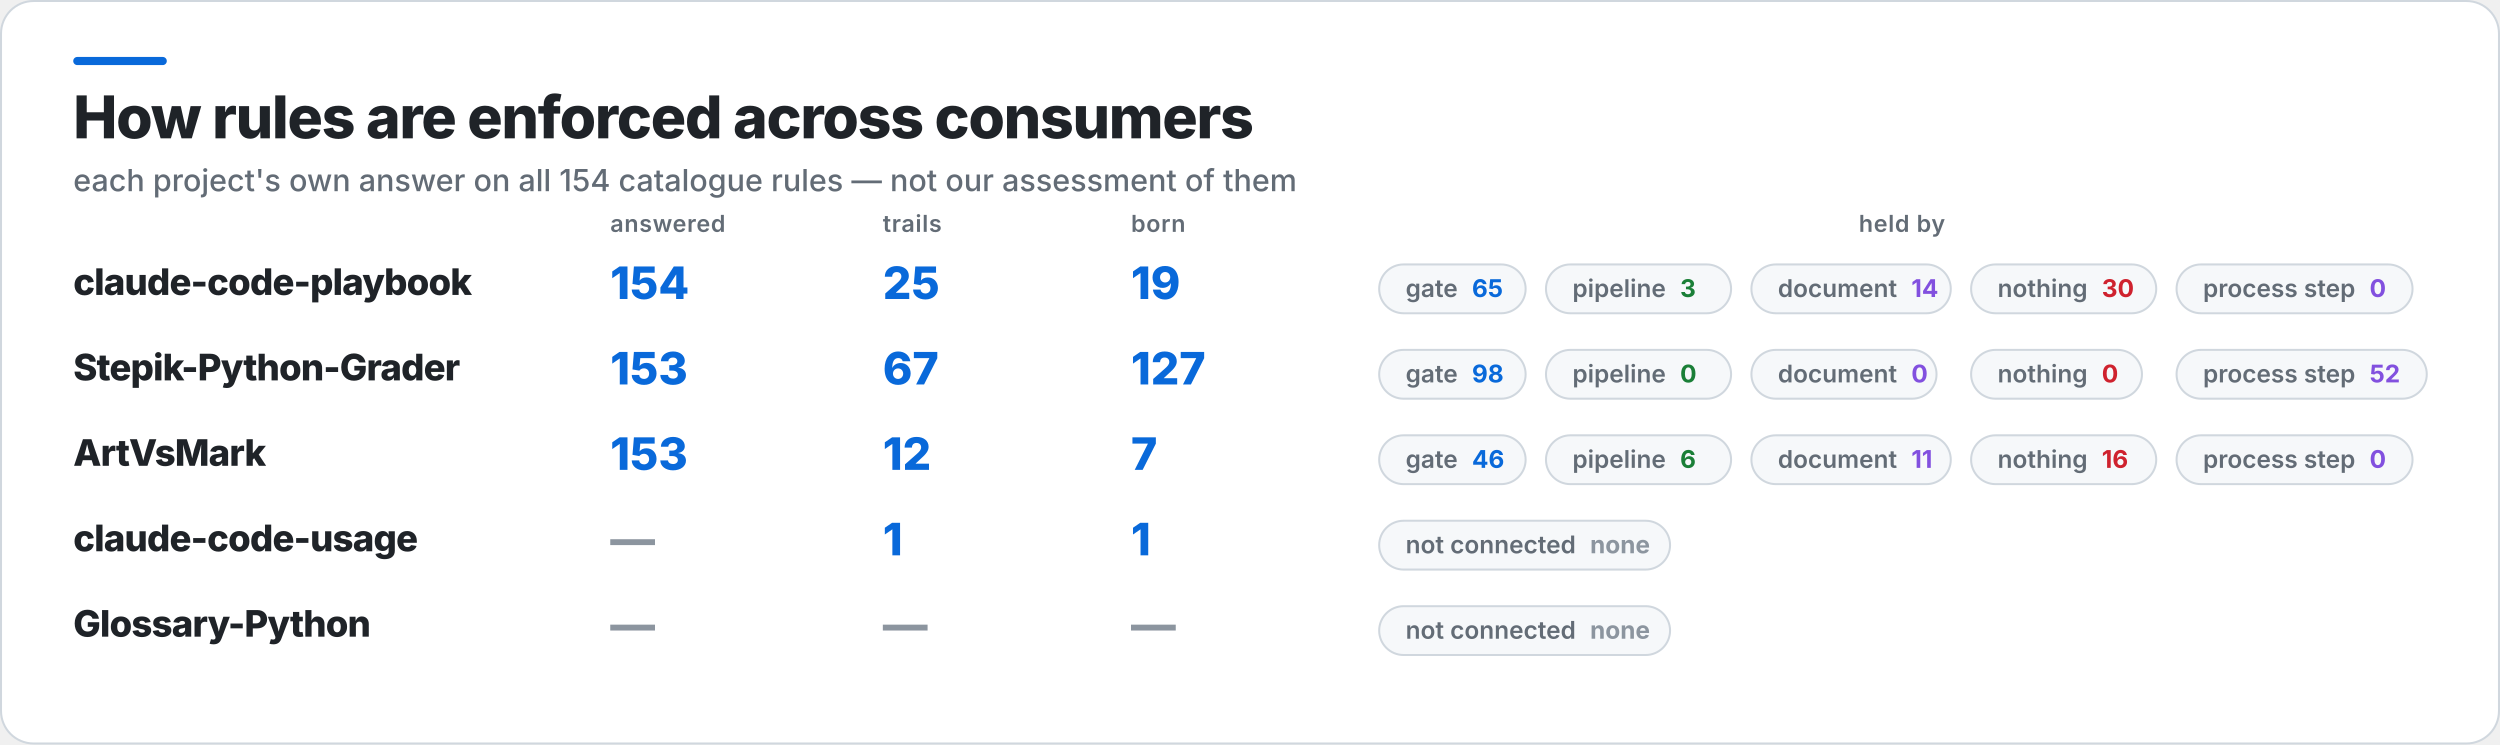
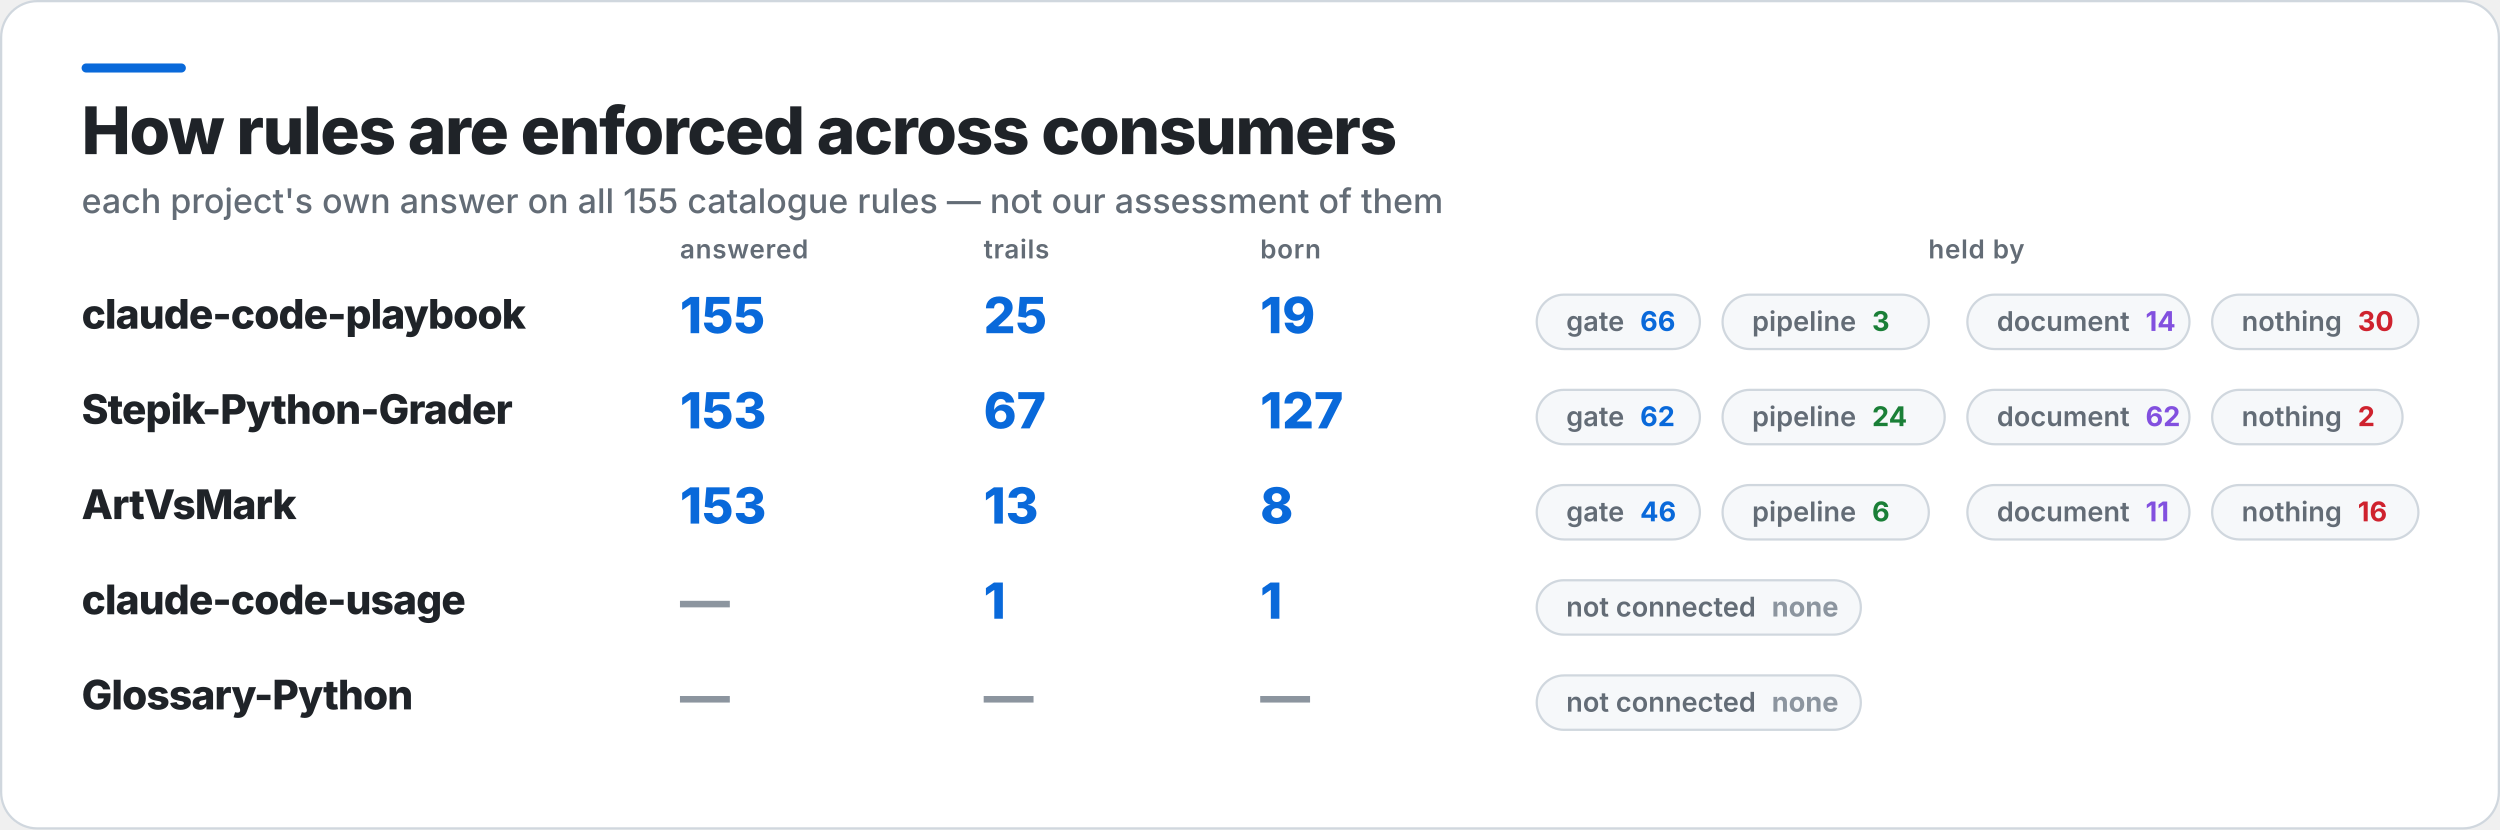
- <svg xmlns="http://www.w3.org/2000/svg" width="1229" height="366" viewBox="0 0 1229 366" role="img" aria-label="How rules are enforced across consumers">
-   <rect x="0.5" y="0.5" width="1228" height="365" rx="16" fill="#FFFFFF" stroke="#D0D7DE" />
+ <svg xmlns="http://www.w3.org/2000/svg" width="1103" height="366" viewBox="0 0 1103 366" role="img" aria-label="How rules are enforced across consumers">
+   <rect x="0.5" y="0.5" width="1102" height="365" rx="16" fill="#FFFFFF" stroke="#D0D7DE" />
  <rect x="36" y="28" width="46" height="4" rx="2" fill="#0969DA" />
  <text x="36" y="68" fill="#1F2328" font-family="Inter,Segoe UI,Helvetica,Arial,sans-serif" font-size="29" font-weight="800" letter-spacing="-0.6">How rules are enforced across consumers</text>
-   <text x="36" y="94" fill="#636C76" font-family="Inter,Segoe UI,Helvetica,Arial,sans-serif" font-size="15" font-weight="500">each project's own answer on all 154 catalogue rules — not our assessment of them</text>
+   <text x="36" y="94" fill="#636C76" font-family="Inter,Segoe UI,Helvetica,Arial,sans-serif" font-size="15" font-weight="500">each project's own answer on all 155 catalogue rules — not our assessment of them</text>
  <text x="300" y="114" fill="#636C76" font-family="Inter,Segoe UI,Helvetica,Arial,sans-serif" font-size="11.5" font-weight="600" letter-spacing="0.3">answered</text>
  <text x="434" y="114" fill="#636C76" font-family="Inter,Segoe UI,Helvetica,Arial,sans-serif" font-size="11.5" font-weight="600" letter-spacing="0.3">trails</text>
  <text x="556" y="114" fill="#636C76" font-family="Inter,Segoe UI,Helvetica,Arial,sans-serif" font-size="11.5" font-weight="600" letter-spacing="0.3">born</text>
-   <text x="935" y="114" fill="#636C76" font-family="Inter,Segoe UI,Helvetica,Arial,sans-serif" font-size="11.5" font-weight="600" letter-spacing="0.3" text-anchor="middle">held by</text>
+   <text x="872" y="114" fill="#636C76" font-family="Inter,Segoe UI,Helvetica,Arial,sans-serif" font-size="11.5" font-weight="600" letter-spacing="0.3" text-anchor="middle">held by</text>
  <text x="36" y="145" fill="#1F2328" font-family="Inter,Segoe UI,Helvetica,Arial,sans-serif" font-size="18" font-weight="800" letter-spacing="-0.4">claude-code-playbook</text>
-   <text x="300" y="147" fill="#0969DA" font-family="Inter,Segoe UI,Helvetica,Arial,sans-serif" font-size="22" font-weight="800">154</text>
+   <text x="300" y="147" fill="#0969DA" font-family="Inter,Segoe UI,Helvetica,Arial,sans-serif" font-size="22" font-weight="800">155</text>
  <text x="434" y="147" fill="#0969DA" font-family="Inter,Segoe UI,Helvetica,Arial,sans-serif" font-size="22" font-weight="800">25</text>
  <text x="556" y="147" fill="#0969DA" font-family="Inter,Segoe UI,Helvetica,Arial,sans-serif" font-size="22" font-weight="800">19</text>
  <rect x="678" y="130" width="72" height="24" rx="12" fill="#F6F8FA" stroke="#D0D7DE" />
-   <text x="691" y="146" fill="#636C76" font-family="Inter,Segoe UI,Helvetica,Arial,sans-serif" font-size="12" font-weight="600">gate<tspan fill="#0969DA" font-weight="700" dx="7">65</tspan>
+   <text x="691" y="146" fill="#636C76" font-family="Inter,Segoe UI,Helvetica,Arial,sans-serif" font-size="12" font-weight="600">gate<tspan fill="#0969DA" font-weight="700" dx="7">66</tspan>
  </text>
  <rect x="760" y="130" width="91" height="24" rx="12" fill="#F6F8FA" stroke="#D0D7DE" />
  <text x="773" y="146" fill="#636C76" font-family="Inter,Segoe UI,Helvetica,Arial,sans-serif" font-size="12" font-weight="600">pipeline<tspan fill="#1A7F37" font-weight="700" dx="7">3</tspan>
  </text>
-   <rect x="861" y="130" width="98" height="24" rx="12" fill="#F6F8FA" stroke="#D0D7DE" />
-   <text x="874" y="146" fill="#636C76" font-family="Inter,Segoe UI,Helvetica,Arial,sans-serif" font-size="12" font-weight="600">document<tspan fill="#8250DF" font-weight="700" dx="7">14</tspan>
+   <rect x="868" y="130" width="98" height="24" rx="12" fill="#F6F8FA" stroke="#D0D7DE" />
+   <text x="881" y="146" fill="#636C76" font-family="Inter,Segoe UI,Helvetica,Arial,sans-serif" font-size="12" font-weight="600">document<tspan fill="#8250DF" font-weight="700" dx="7">14</tspan>
  </text>
-   <rect x="969" y="130" width="91" height="24" rx="12" fill="#F6F8FA" stroke="#D0D7DE" />
-   <text x="982" y="146" fill="#636C76" font-family="Inter,Segoe UI,Helvetica,Arial,sans-serif" font-size="12" font-weight="600">nothing<tspan fill="#CF222E" font-weight="700" dx="7">30</tspan>
-   </text>
-   <rect x="1070" y="130" width="116" height="24" rx="12" fill="#F6F8FA" stroke="#D0D7DE" />
-   <text x="1083" y="146" fill="#636C76" font-family="Inter,Segoe UI,Helvetica,Arial,sans-serif" font-size="12" font-weight="600">process step<tspan fill="#8250DF" font-weight="700" dx="7">0</tspan>
+   <rect x="976" y="130" width="91" height="24" rx="12" fill="#F6F8FA" stroke="#D0D7DE" />
+   <text x="989" y="146" fill="#636C76" font-family="Inter,Segoe UI,Helvetica,Arial,sans-serif" font-size="12" font-weight="600">nothing<tspan fill="#CF222E" font-weight="700" dx="7">30</tspan>
  </text>
  <text x="36" y="187" fill="#1F2328" font-family="Inter,Segoe UI,Helvetica,Arial,sans-serif" font-size="18" font-weight="800" letter-spacing="-0.4">Stepik-Python-Grader</text>
  <text x="300" y="189" fill="#0969DA" font-family="Inter,Segoe UI,Helvetica,Arial,sans-serif" font-size="22" font-weight="800">153</text>
  <text x="434" y="189" fill="#0969DA" font-family="Inter,Segoe UI,Helvetica,Arial,sans-serif" font-size="22" font-weight="800">67</text>
  <text x="556" y="189" fill="#0969DA" font-family="Inter,Segoe UI,Helvetica,Arial,sans-serif" font-size="22" font-weight="800">127</text>
  <rect x="678" y="172" width="72" height="24" rx="12" fill="#F6F8FA" stroke="#D0D7DE" />
-   <text x="691" y="188" fill="#636C76" font-family="Inter,Segoe UI,Helvetica,Arial,sans-serif" font-size="12" font-weight="600">gate<tspan fill="#0969DA" font-weight="700" dx="7">98</tspan>
+   <text x="691" y="188" fill="#636C76" font-family="Inter,Segoe UI,Helvetica,Arial,sans-serif" font-size="12" font-weight="600">gate<tspan fill="#0969DA" font-weight="700" dx="7">62</tspan>
  </text>
-   <rect x="760" y="172" width="91" height="24" rx="12" fill="#F6F8FA" stroke="#D0D7DE" />
-   <text x="773" y="188" fill="#636C76" font-family="Inter,Segoe UI,Helvetica,Arial,sans-serif" font-size="12" font-weight="600">pipeline<tspan fill="#1A7F37" font-weight="700" dx="7">0</tspan>
+   <rect x="760" y="172" width="98" height="24" rx="12" fill="#F6F8FA" stroke="#D0D7DE" />
+   <text x="773" y="188" fill="#636C76" font-family="Inter,Segoe UI,Helvetica,Arial,sans-serif" font-size="12" font-weight="600">pipeline<tspan fill="#1A7F37" font-weight="700" dx="7">24</tspan>
  </text>
-   <rect x="861" y="172" width="91" height="24" rx="12" fill="#F6F8FA" stroke="#D0D7DE" />
-   <text x="874" y="188" fill="#636C76" font-family="Inter,Segoe UI,Helvetica,Arial,sans-serif" font-size="12" font-weight="600">document<tspan fill="#8250DF" font-weight="700" dx="7">0</tspan>
+   <rect x="868" y="172" width="98" height="24" rx="12" fill="#F6F8FA" stroke="#D0D7DE" />
+   <text x="881" y="188" fill="#636C76" font-family="Inter,Segoe UI,Helvetica,Arial,sans-serif" font-size="12" font-weight="600">document<tspan fill="#8250DF" font-weight="700" dx="7">62</tspan>
  </text>
-   <rect x="969" y="172" width="84" height="24" rx="12" fill="#F6F8FA" stroke="#D0D7DE" />
-   <text x="982" y="188" fill="#636C76" font-family="Inter,Segoe UI,Helvetica,Arial,sans-serif" font-size="12" font-weight="600">nothing<tspan fill="#CF222E" font-weight="700" dx="7">0</tspan>
-   </text>
-   <rect x="1070" y="172" width="123" height="24" rx="12" fill="#F6F8FA" stroke="#D0D7DE" />
-   <text x="1083" y="188" fill="#636C76" font-family="Inter,Segoe UI,Helvetica,Arial,sans-serif" font-size="12" font-weight="600">process step<tspan fill="#8250DF" font-weight="700" dx="7">52</tspan>
+   <rect x="976" y="172" width="84" height="24" rx="12" fill="#F6F8FA" stroke="#D0D7DE" />
+   <text x="989" y="188" fill="#636C76" font-family="Inter,Segoe UI,Helvetica,Arial,sans-serif" font-size="12" font-weight="600">nothing<tspan fill="#CF222E" font-weight="700" dx="7">2</tspan>
  </text>
  <text x="36" y="229" fill="#1F2328" font-family="Inter,Segoe UI,Helvetica,Arial,sans-serif" font-size="18" font-weight="800" letter-spacing="-0.4">ArtVsMark</text>
  <text x="300" y="231" fill="#0969DA" font-family="Inter,Segoe UI,Helvetica,Arial,sans-serif" font-size="22" font-weight="800">153</text>
-   <text x="434" y="231" fill="#0969DA" font-family="Inter,Segoe UI,Helvetica,Arial,sans-serif" font-size="22" font-weight="800">12</text>
-   <text x="556" y="231" fill="#0969DA" font-family="Inter,Segoe UI,Helvetica,Arial,sans-serif" font-size="22" font-weight="800">7</text>
+   <text x="434" y="231" fill="#0969DA" font-family="Inter,Segoe UI,Helvetica,Arial,sans-serif" font-size="22" font-weight="800">13</text>
+   <text x="556" y="231" fill="#0969DA" font-family="Inter,Segoe UI,Helvetica,Arial,sans-serif" font-size="22" font-weight="800">8</text>
  <rect x="678" y="214" width="72" height="24" rx="12" fill="#F6F8FA" stroke="#D0D7DE" />
  <text x="691" y="230" fill="#636C76" font-family="Inter,Segoe UI,Helvetica,Arial,sans-serif" font-size="12" font-weight="600">gate<tspan fill="#0969DA" font-weight="700" dx="7">46</tspan>
  </text>
  <rect x="760" y="214" width="91" height="24" rx="12" fill="#F6F8FA" stroke="#D0D7DE" />
  <text x="773" y="230" fill="#636C76" font-family="Inter,Segoe UI,Helvetica,Arial,sans-serif" font-size="12" font-weight="600">pipeline<tspan fill="#1A7F37" font-weight="700" dx="7">6</tspan>
  </text>
-   <rect x="861" y="214" width="98" height="24" rx="12" fill="#F6F8FA" stroke="#D0D7DE" />
-   <text x="874" y="230" fill="#636C76" font-family="Inter,Segoe UI,Helvetica,Arial,sans-serif" font-size="12" font-weight="600">document<tspan fill="#8250DF" font-weight="700" dx="7">11</tspan>
+   <rect x="868" y="214" width="98" height="24" rx="12" fill="#F6F8FA" stroke="#D0D7DE" />
+   <text x="881" y="230" fill="#636C76" font-family="Inter,Segoe UI,Helvetica,Arial,sans-serif" font-size="12" font-weight="600">document<tspan fill="#8250DF" font-weight="700" dx="7">11</tspan>
  </text>
-   <rect x="969" y="214" width="91" height="24" rx="12" fill="#F6F8FA" stroke="#D0D7DE" />
-   <text x="982" y="230" fill="#636C76" font-family="Inter,Segoe UI,Helvetica,Arial,sans-serif" font-size="12" font-weight="600">nothing<tspan fill="#CF222E" font-weight="700" dx="7">16</tspan>
-   </text>
-   <rect x="1070" y="214" width="116" height="24" rx="12" fill="#F6F8FA" stroke="#D0D7DE" />
-   <text x="1083" y="230" fill="#636C76" font-family="Inter,Segoe UI,Helvetica,Arial,sans-serif" font-size="12" font-weight="600">process step<tspan fill="#8250DF" font-weight="700" dx="7">0</tspan>
+   <rect x="976" y="214" width="91" height="24" rx="12" fill="#F6F8FA" stroke="#D0D7DE" />
+   <text x="989" y="230" fill="#636C76" font-family="Inter,Segoe UI,Helvetica,Arial,sans-serif" font-size="12" font-weight="600">nothing<tspan fill="#CF222E" font-weight="700" dx="7">16</tspan>
  </text>
  <text x="36" y="271" fill="#1F2328" font-family="Inter,Segoe UI,Helvetica,Arial,sans-serif" font-size="18" font-weight="800" letter-spacing="-0.4">claude-code-usage</text>
  <text x="300" y="273" fill="#8C959F" font-family="Inter,Segoe UI,Helvetica,Arial,sans-serif" font-size="22" font-weight="800">—</text>
  <text x="434" y="273" fill="#0969DA" font-family="Inter,Segoe UI,Helvetica,Arial,sans-serif" font-size="22" font-weight="800">1</text>
  <text x="556" y="273" fill="#0969DA" font-family="Inter,Segoe UI,Helvetica,Arial,sans-serif" font-size="22" font-weight="800">1</text>
  <rect x="678" y="256" width="143" height="24" rx="12" fill="#F6F8FA" stroke="#D0D7DE" />
  <text x="691" y="272" fill="#636C76" font-family="Inter,Segoe UI,Helvetica,Arial,sans-serif" font-size="12" font-weight="600">not connected<tspan fill="#8C959F" font-weight="700" dx="7">none</tspan>
  </text>
  <text x="36" y="313" fill="#1F2328" font-family="Inter,Segoe UI,Helvetica,Arial,sans-serif" font-size="18" font-weight="800" letter-spacing="-0.4">Glossary-Python</text>
  <text x="300" y="315" fill="#8C959F" font-family="Inter,Segoe UI,Helvetica,Arial,sans-serif" font-size="22" font-weight="800">—</text>
  <text x="434" y="315" fill="#8C959F" font-family="Inter,Segoe UI,Helvetica,Arial,sans-serif" font-size="22" font-weight="800">—</text>
  <text x="556" y="315" fill="#8C959F" font-family="Inter,Segoe UI,Helvetica,Arial,sans-serif" font-size="22" font-weight="800">—</text>
  <rect x="678" y="298" width="143" height="24" rx="12" fill="#F6F8FA" stroke="#D0D7DE" />
  <text x="691" y="314" fill="#636C76" font-family="Inter,Segoe UI,Helvetica,Arial,sans-serif" font-size="12" font-weight="600">not connected<tspan fill="#8C959F" font-weight="700" dx="7">none</tspan>
  </text>
</svg>
